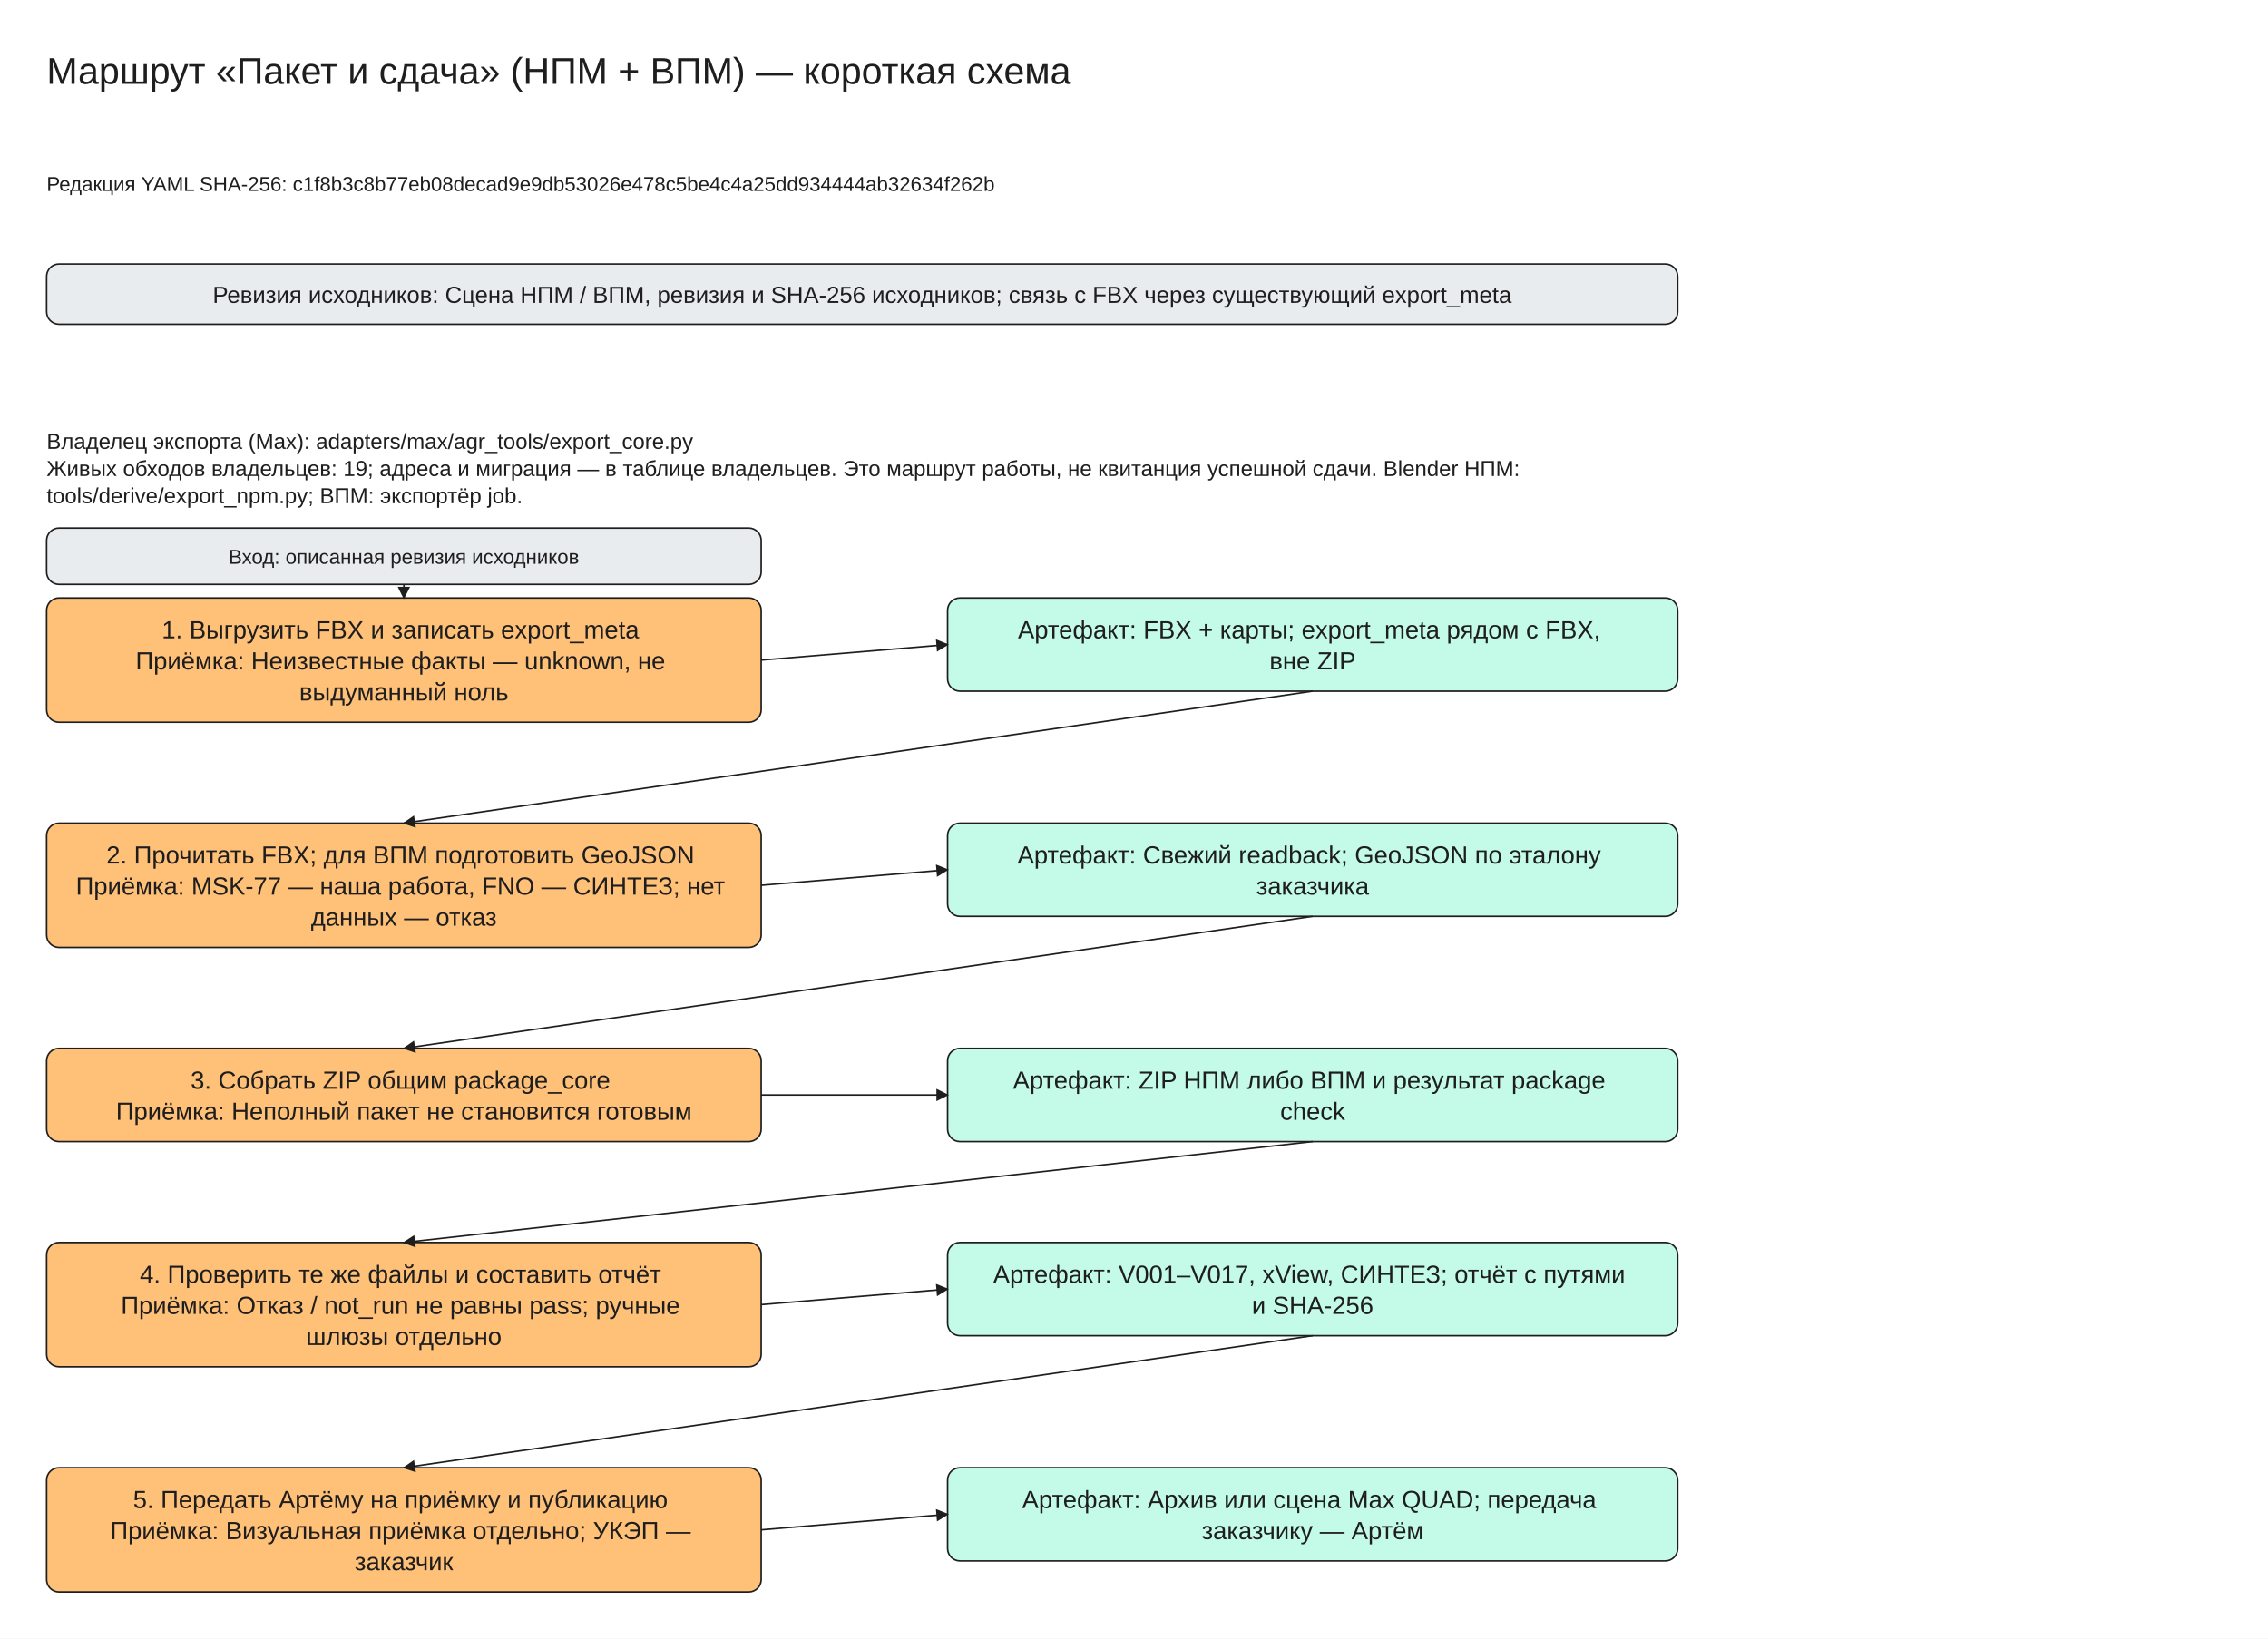
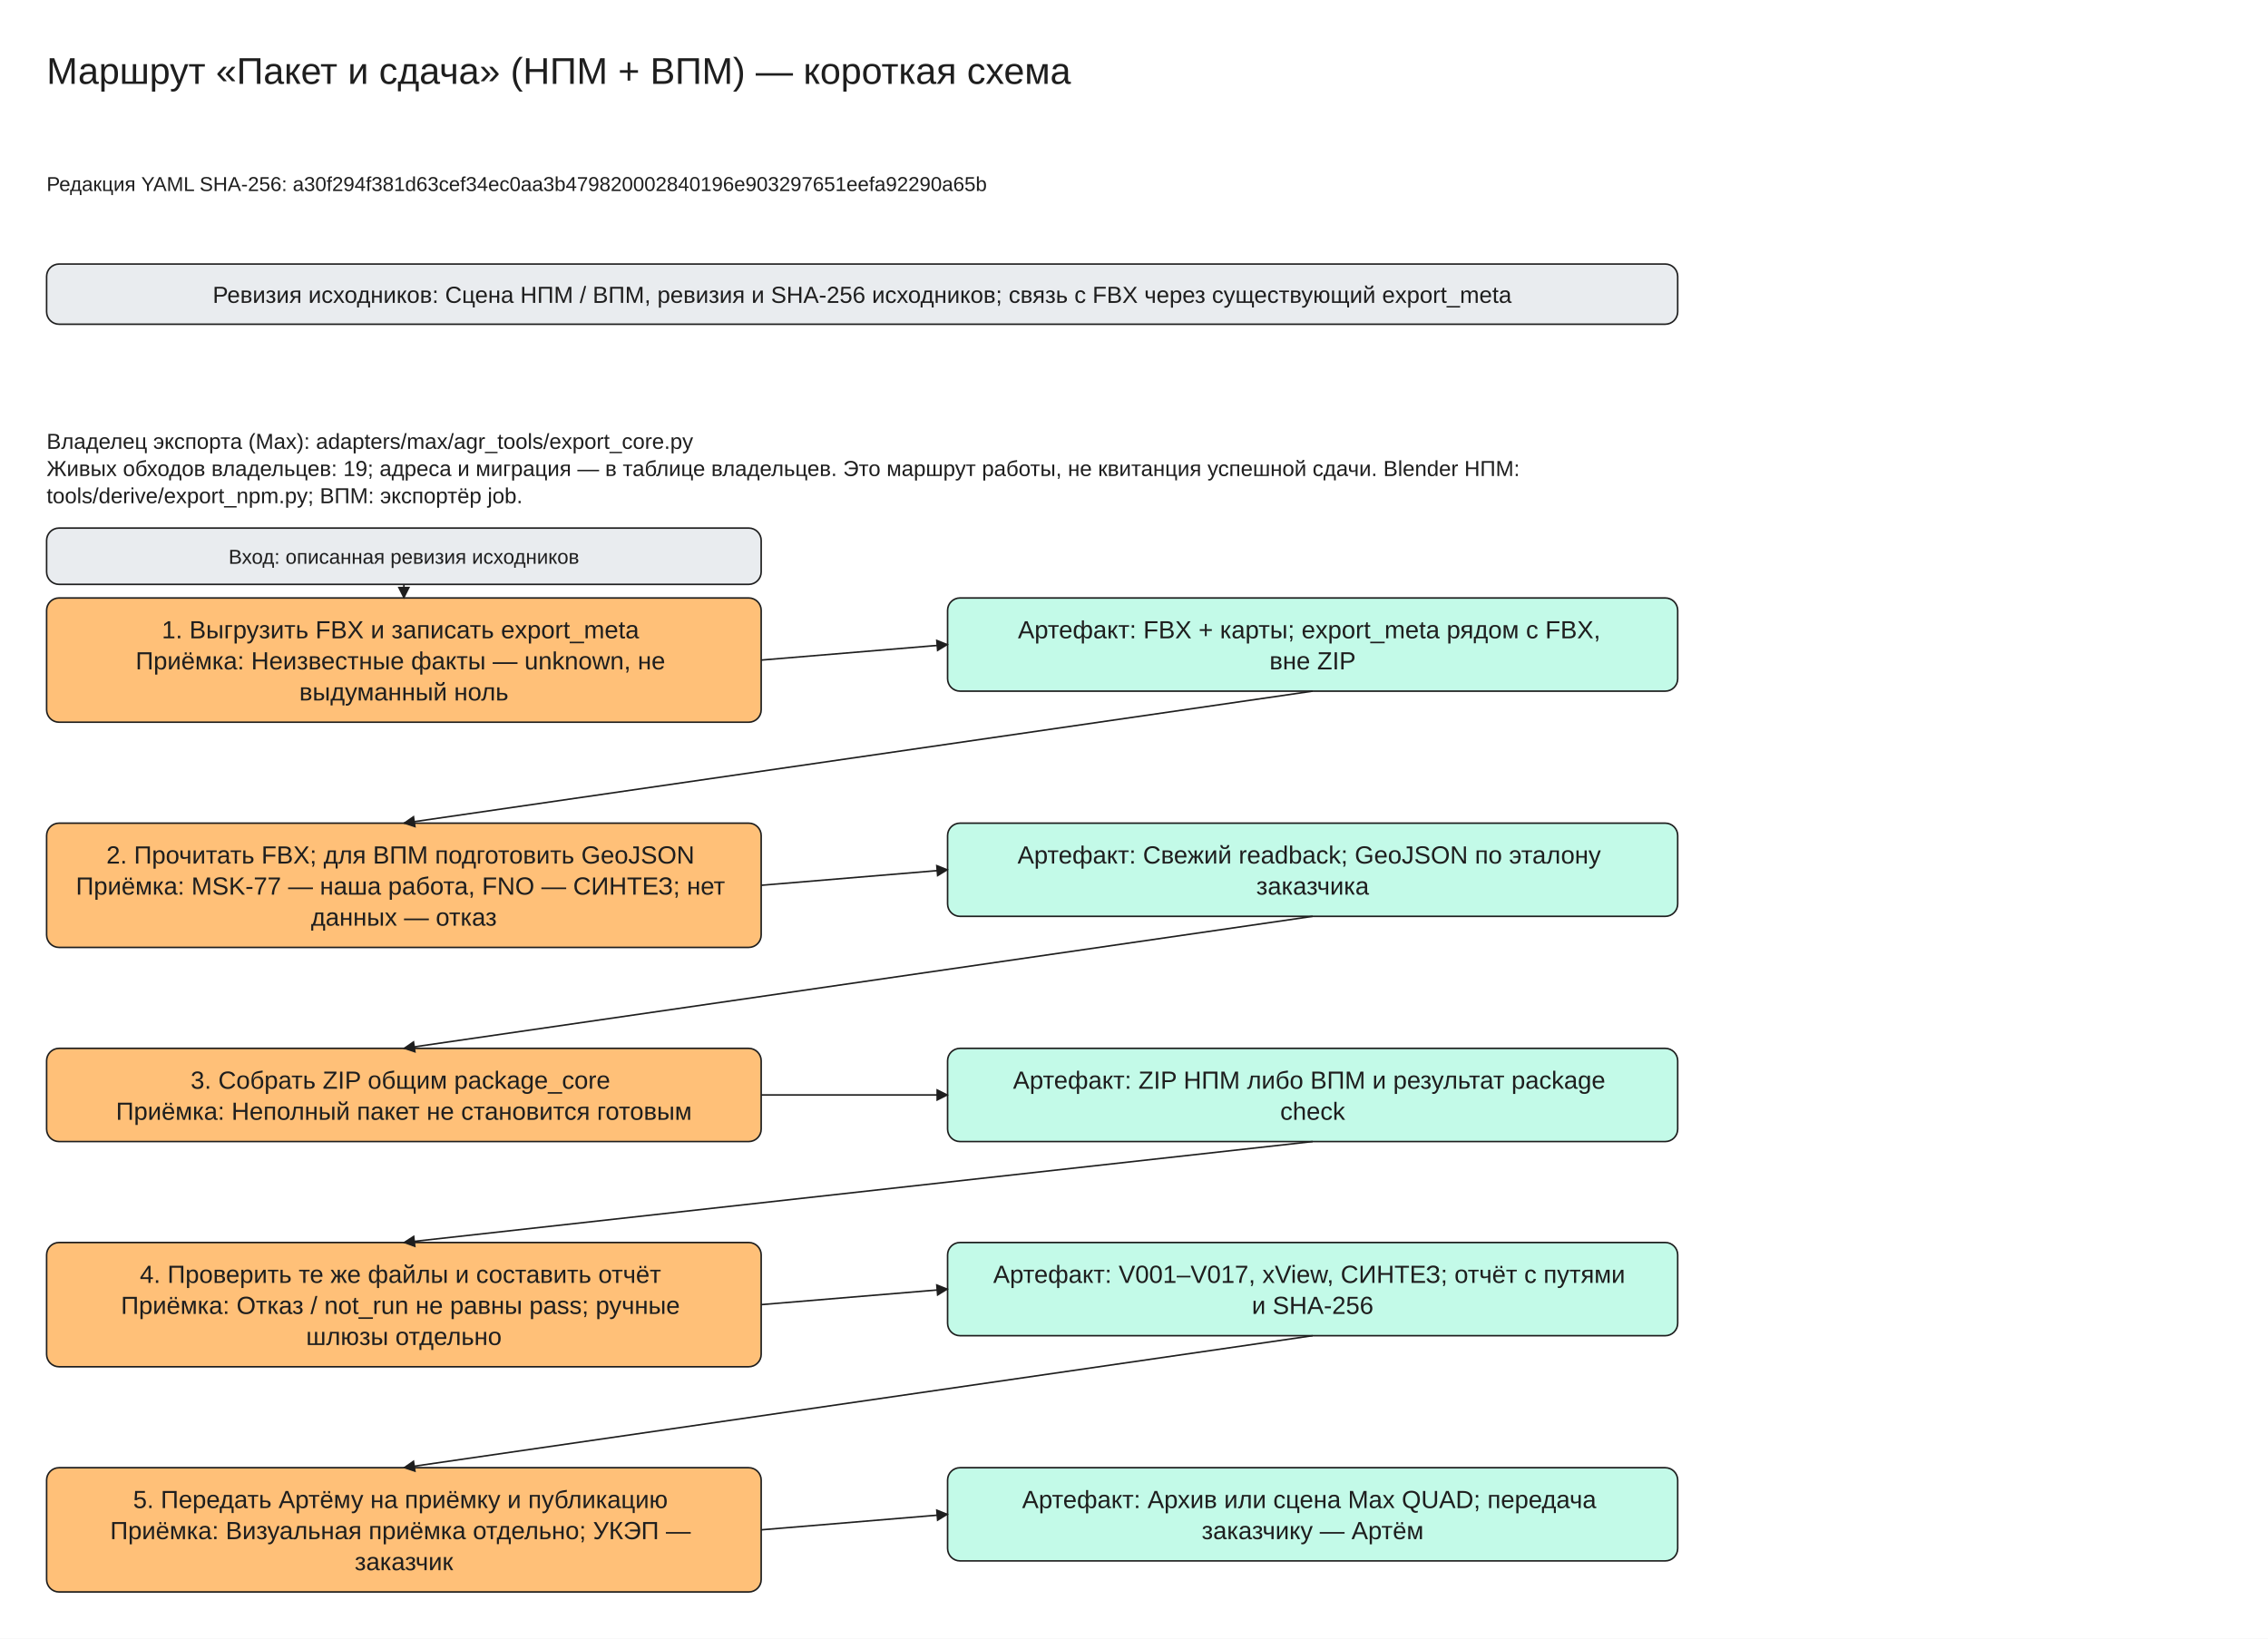
<svg xmlns="http://www.w3.org/2000/svg" viewBox="0 -30 1460 1055" width="1460" height="1055" font-family="Segoe UI, Arial, sans-serif">
  <defs>
    <marker id="arrow" viewBox="0 0 10 10" refX="9" refY="5" markerWidth="8" markerHeight="8" orient="auto-start-reverse">
      <path d="M0,0 L10,5 L0,10 z" fill="#1e1e1e" />
    </marker>
  </defs>
  <rect x="0" y="-30" width="1460" height="1055" fill="#ffffff" />
  <rect x="30" y="140" width="1050" height="38.75" rx="8" fill="#e9ecef" stroke="#1e1e1e" />
  <rect x="30" y="355" width="460" height="80.0" rx="8" fill="#ffc078" stroke="#1e1e1e" />
  <rect x="610" y="355" width="470" height="60.0" rx="8" fill="#c3fae8" stroke="#1e1e1e" />
  <rect x="30" y="310" width="460" height="36.25" rx="8" fill="#e9ecef" stroke="#1e1e1e" />
  <line x1="260.0" y1="346.25" x2="260.0" y2="355.0" stroke="#1e1e1e" marker-end="url(#arrow)" />
  <line x1="490" y1="395.0" x2="610" y2="385.0" stroke="#1e1e1e" marker-end="url(#arrow)" />
  <rect x="30" y="500.0" width="460" height="80.0" rx="8" fill="#ffc078" stroke="#1e1e1e" />
  <rect x="610" y="500.0" width="470" height="60.0" rx="8" fill="#c3fae8" stroke="#1e1e1e" />
  <line x1="845.0" y1="415.0" x2="260.0" y2="500.0" stroke="#1e1e1e" marker-end="url(#arrow)" />
  <line x1="490" y1="540.0" x2="610" y2="530.0" stroke="#1e1e1e" marker-end="url(#arrow)" />
  <rect x="30" y="645.0" width="460" height="60.0" rx="8" fill="#ffc078" stroke="#1e1e1e" />
  <rect x="610" y="645.0" width="470" height="60.0" rx="8" fill="#c3fae8" stroke="#1e1e1e" />
  <line x1="845.0" y1="560.0" x2="260.0" y2="645.0" stroke="#1e1e1e" marker-end="url(#arrow)" />
  <line x1="490" y1="675.0" x2="610" y2="675.0" stroke="#1e1e1e" marker-end="url(#arrow)" />
  <rect x="30" y="770.0" width="460" height="80.0" rx="8" fill="#ffc078" stroke="#1e1e1e" />
  <rect x="610" y="770.0" width="470" height="60.0" rx="8" fill="#c3fae8" stroke="#1e1e1e" />
  <line x1="845.0" y1="705.0" x2="260.0" y2="770.0" stroke="#1e1e1e" marker-end="url(#arrow)" />
  <line x1="490" y1="810.0" x2="610" y2="800.0" stroke="#1e1e1e" marker-end="url(#arrow)" />
  <rect x="30" y="915.0" width="460" height="80.0" rx="8" fill="#ffc078" stroke="#1e1e1e" />
  <rect x="610" y="915.0" width="470" height="60.0" rx="8" fill="#c3fae8" stroke="#1e1e1e" />
  <line x1="845.0" y1="830.0" x2="260.0" y2="915.0" stroke="#1e1e1e" marker-end="url(#arrow)" />
  <line x1="490" y1="955.0" x2="610" y2="945.0" stroke="#1e1e1e" marker-end="url(#arrow)" />
  <text x="30" y="0" font-size="24" text-anchor="start" fill="#1e1e1e">
    <tspan x="30" dy="24">Маршрут «Пакет и сдача» (НПМ + ВПМ) — короткая схема</tspan>
  </text>
  <text x="30" y="80" font-size="13" text-anchor="start" fill="#1e1e1e">
-     <tspan x="30" dy="13">Редакция YAML SHA-256: c1f8b3c8b77eb08decad9e9db53026e478c5be4c4a25dd934444ab32634f262b</tspan>
+     <tspan x="30" dy="13">Редакция YAML SHA-256: a30f294f381d63cef34ec0aa3b479820002840196e903297651eefa92290a65b</tspan>
  </text>
  <text x="555.0" y="150.0" font-size="15" text-anchor="middle" fill="#1e1e1e">
    <tspan x="555.0" dy="15">Ревизия исходников: Сцена НПМ / ВПМ, ревизия и SHA-256 исходников; связь с FBX через существующий export_meta</tspan>
  </text>
  <text x="30" y="245" font-size="14" text-anchor="start" fill="#1e1e1e">
    <tspan x="30" dy="14">Владелец экспорта (Max): adapters/max/agr_tools/export_core.py</tspan>
    <tspan x="30" dy="17.5">Живых обходов владельцев: 19; адреса и миграция — в таблице владельцев. Это маршрут работы, не квитанция успешной сдачи. Blender НПМ:</tspan>
    <tspan x="30" dy="17.5">tools/derive/export_npm.py; ВПМ: экспортёр job.</tspan>
  </text>
  <text x="260.0" y="365.0" font-size="16" text-anchor="middle" fill="#1e1e1e">
    <tspan x="260.0" dy="16">1. Выгрузить FBX и записать export_meta</tspan>
    <tspan x="260.0" dy="20.0">Приёмка: Неизвестные факты — unknown, не</tspan>
    <tspan x="260.0" dy="20.0">выдуманный ноль</tspan>
  </text>
  <text x="845.0" y="365.0" font-size="16" text-anchor="middle" fill="#1e1e1e">
    <tspan x="845.0" dy="16">Артефакт: FBX + карты; export_meta рядом с FBX,</tspan>
    <tspan x="845.0" dy="20.0">вне ZIP</tspan>
  </text>
  <text x="260.0" y="320.0" font-size="13" text-anchor="middle" fill="#1e1e1e">
    <tspan x="260.0" dy="13">Вход: описанная ревизия исходников</tspan>
  </text>
  <text x="260.0" y="510.0" font-size="16" text-anchor="middle" fill="#1e1e1e">
    <tspan x="260.0" dy="16">2. Прочитать FBX; для ВПМ подготовить GeoJSON</tspan>
    <tspan x="260.0" dy="20.0">Приёмка: MSK-77 — наша работа, FNO — СИНТЕЗ; нет</tspan>
    <tspan x="260.0" dy="20.0">данных — отказ</tspan>
  </text>
  <text x="845.0" y="510.0" font-size="16" text-anchor="middle" fill="#1e1e1e">
    <tspan x="845.0" dy="16">Артефакт: Свежий readback; GeoJSON по эталону</tspan>
    <tspan x="845.0" dy="20.0">заказчика</tspan>
  </text>
  <text x="260.0" y="655.0" font-size="16" text-anchor="middle" fill="#1e1e1e">
    <tspan x="260.0" dy="16">3. Собрать ZIP общим package_core</tspan>
    <tspan x="260.0" dy="20.0">Приёмка: Неполный пакет не становится готовым</tspan>
  </text>
  <text x="845.0" y="655.0" font-size="16" text-anchor="middle" fill="#1e1e1e">
    <tspan x="845.0" dy="16">Артефакт: ZIP НПМ либо ВПМ и результат package</tspan>
    <tspan x="845.0" dy="20.0">check</tspan>
  </text>
  <text x="260.0" y="780.0" font-size="16" text-anchor="middle" fill="#1e1e1e">
    <tspan x="260.0" dy="16">4. Проверить те же файлы и составить отчёт</tspan>
    <tspan x="260.0" dy="20.0">Приёмка: Отказ / not_run не равны pass; ручные</tspan>
    <tspan x="260.0" dy="20.0">шлюзы отдельно</tspan>
  </text>
  <text x="845.0" y="780.0" font-size="16" text-anchor="middle" fill="#1e1e1e">
    <tspan x="845.0" dy="16">Артефакт: V001–V017, xView, СИНТЕЗ; отчёт с путями</tspan>
    <tspan x="845.0" dy="20.0">и SHA-256</tspan>
  </text>
  <text x="260.0" y="925.0" font-size="16" text-anchor="middle" fill="#1e1e1e">
    <tspan x="260.0" dy="16">5. Передать Артёму на приёмку и публикацию</tspan>
    <tspan x="260.0" dy="20.0">Приёмка: Визуальная приёмка отдельно; УКЭП —</tspan>
    <tspan x="260.0" dy="20.0">заказчик</tspan>
  </text>
  <text x="845.0" y="925.0" font-size="16" text-anchor="middle" fill="#1e1e1e">
    <tspan x="845.0" dy="16">Артефакт: Архив или сцена Max QUAD; передача</tspan>
    <tspan x="845.0" dy="20.0">заказчику — Артём</tspan>
  </text>
</svg>
